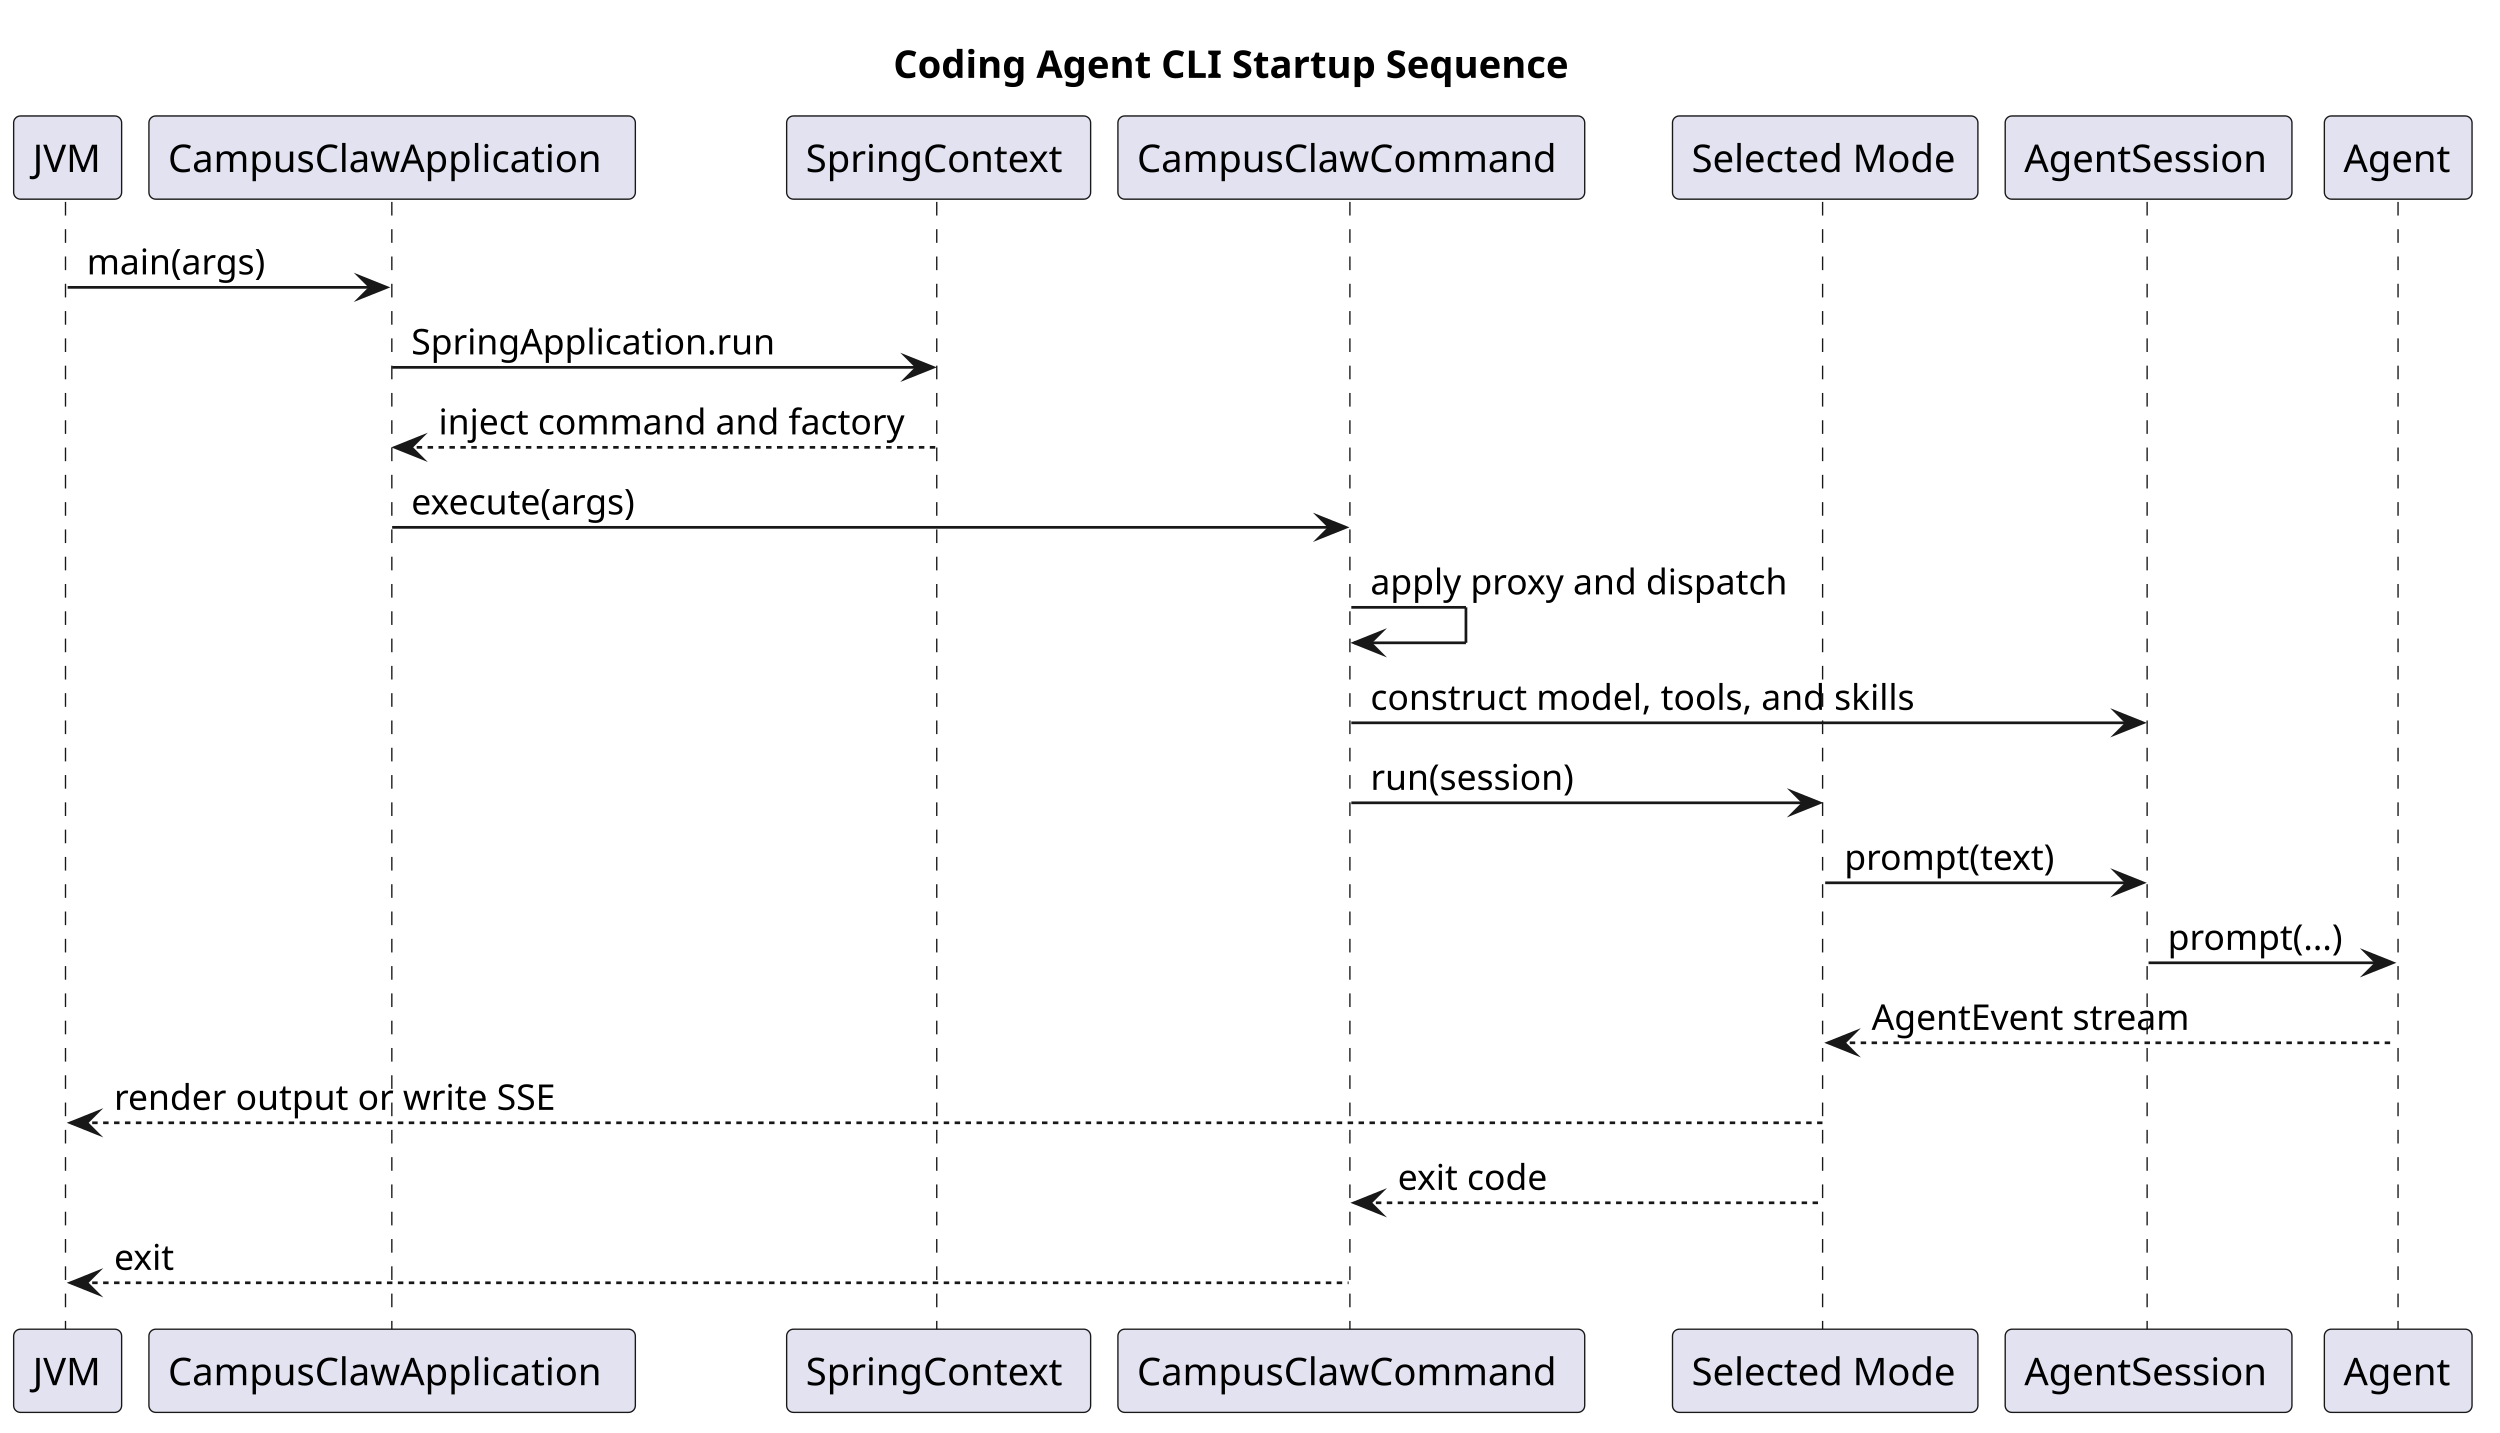
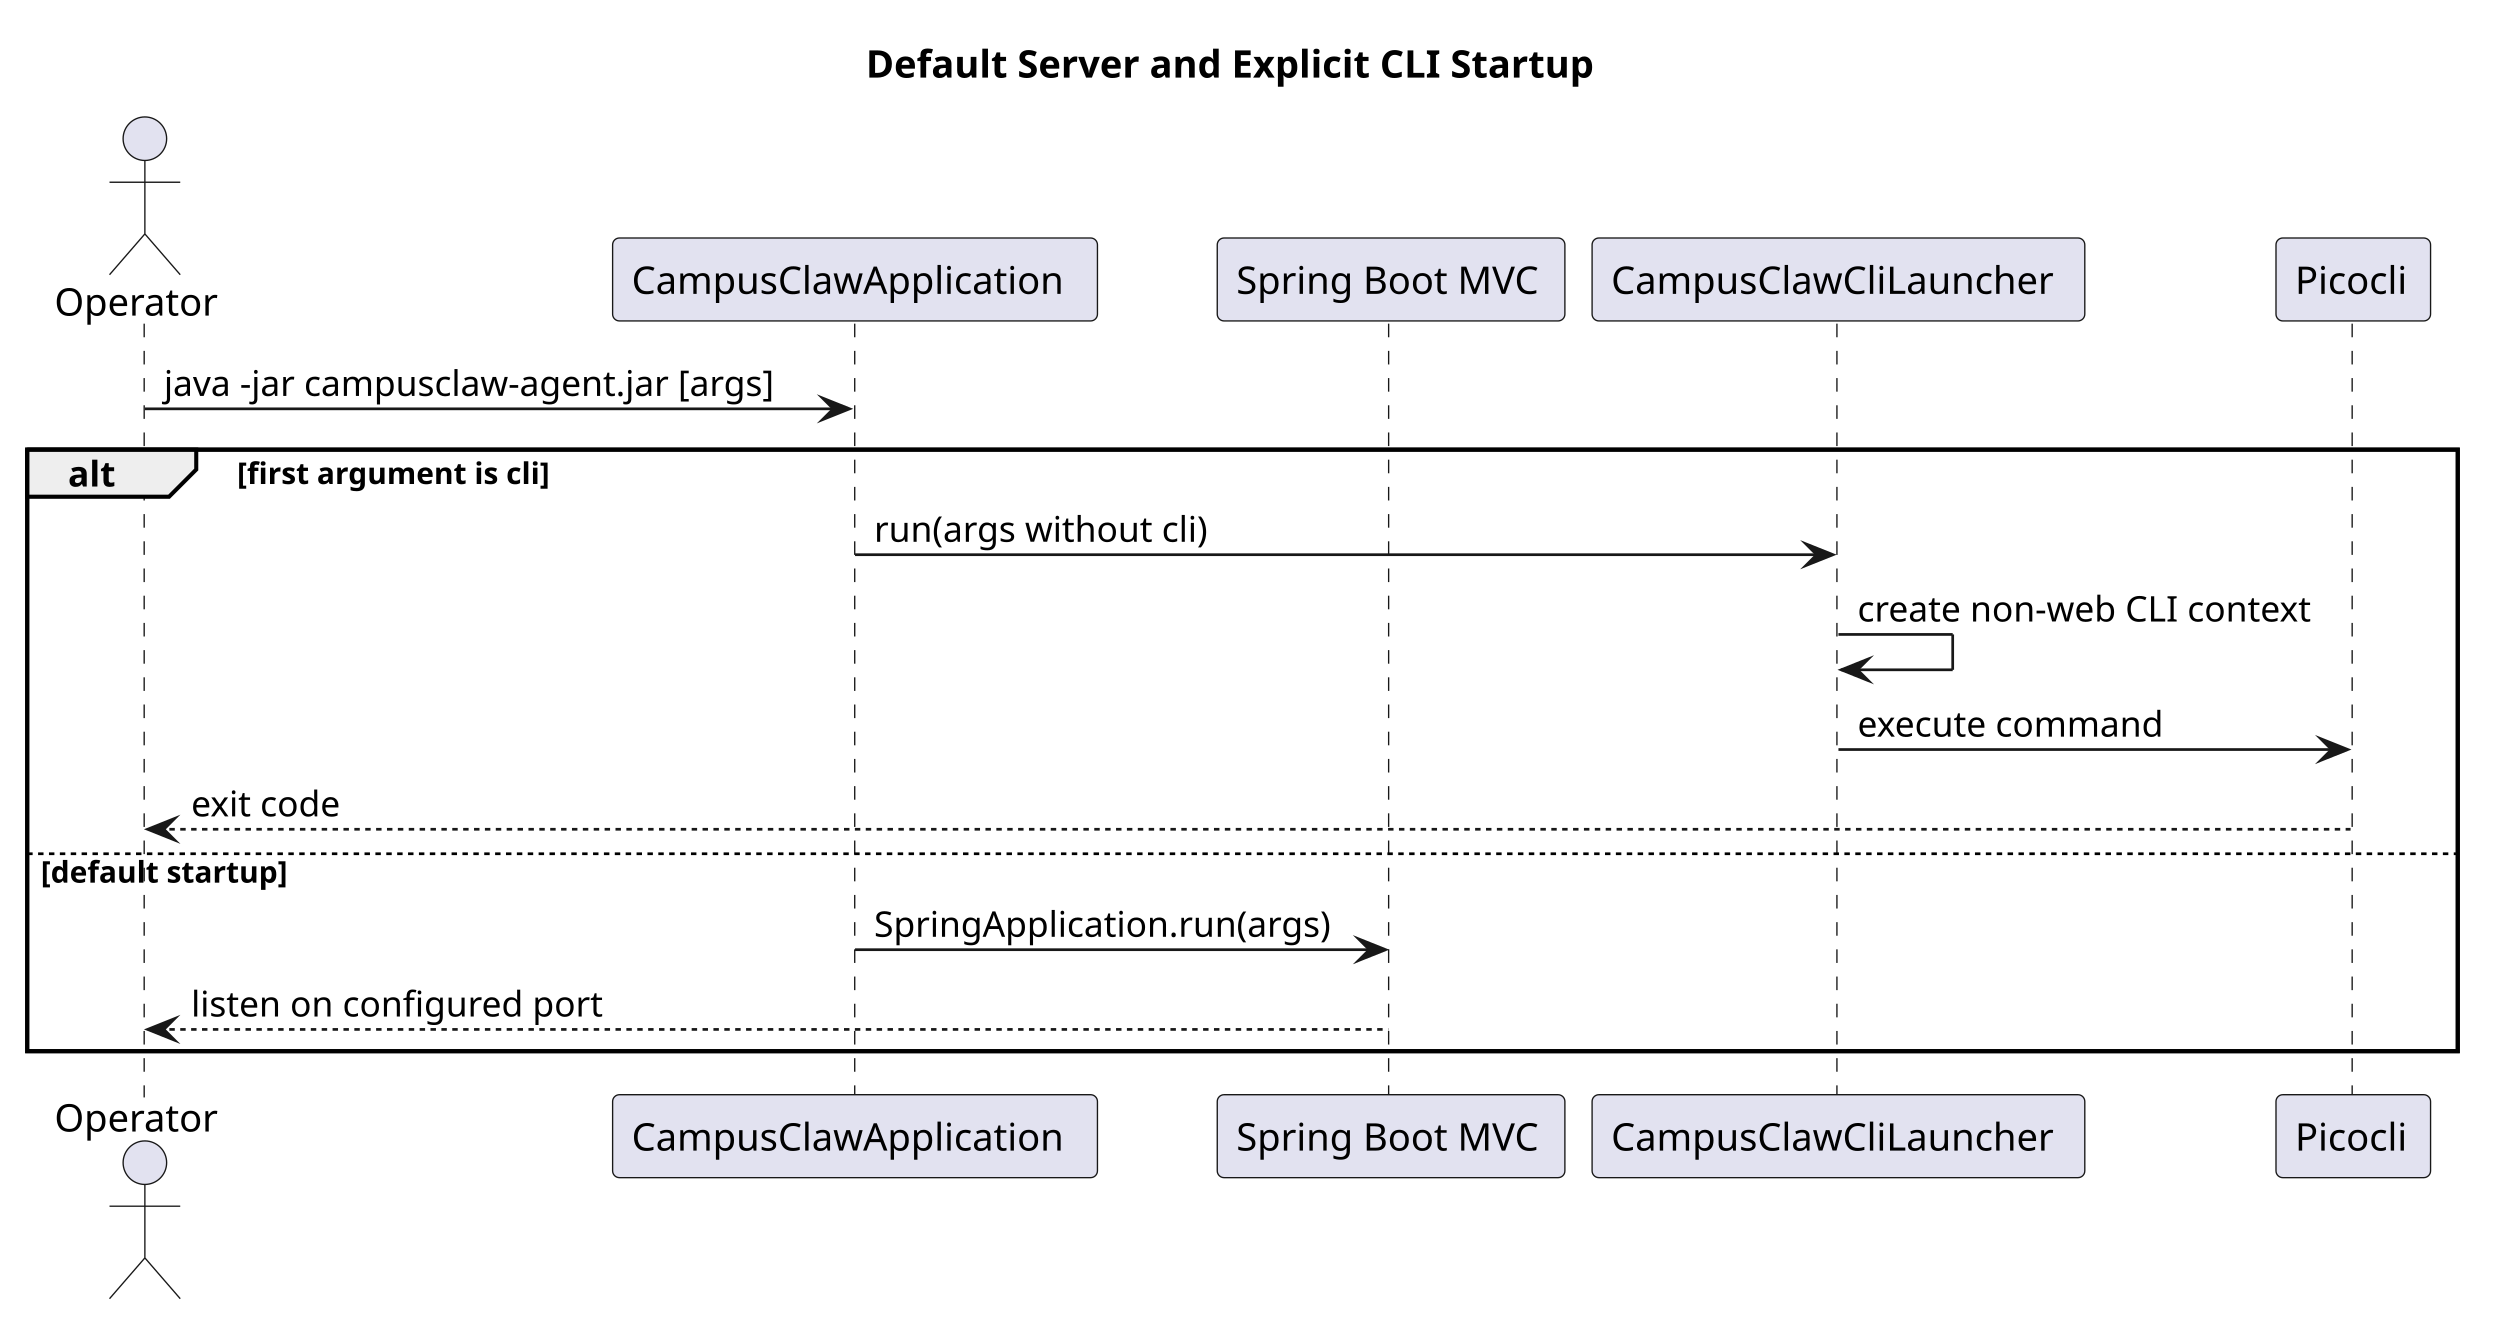
- <svg xmlns="http://www.w3.org/2000/svg" contentStyleType="text/css" data-diagram-type="SEQUENCE" height="525px" preserveAspectRatio="none" style="width:916px;height:525px;background:#FFFFFF;" version="1.1" viewBox="0 0 916 525" width="916px" zoomAndPan="magnify">
+ <svg xmlns="http://www.w3.org/2000/svg" contentStyleType="text/css" data-diagram-type="SEQUENCE" height="485px" preserveAspectRatio="none" style="width:919px;height:485px;background:#FFFFFF;" version="1.1" viewBox="0 0 919 485" width="919px" zoomAndPan="magnify">
  <defs />
  <g>
-     <g class="title" data-source-line="28">
-       <text fill="#000000" font-family="sans-serif" font-size="14" font-weight="700" lengthAdjust="spacing" textLength="255.138" x="327.309" y="28.535">Coding Agent CLI Startup Sequence</text>
+     <g class="title" data-source-line="32">
+       <text fill="#000000" font-family="sans-serif" font-size="14" font-weight="700" lengthAdjust="spacing" textLength="275.878" x="318.299" y="28.535">Default Server and Explicit CLI Startup</text>
    </g>
-     <g class="participant-lifeline" data-entity-uid="part1" data-qualified-name="JVM" data-source-line="34" id="part1-lifeline">
+     <rect fill="none" height="221.129" style="stroke:#000000;stroke-width:1.5;" width="893.476" x="10" y="165.287" />
+     <g class="participant-lifeline" data-entity-uid="part1" data-qualified-name="Operator" data-source-line="39" id="part1-lifeline">
      <g>
-         <rect fill="#000000" fill-opacity="0" height="414.037" width="8" x="20.783" y="73.977" />
-         <line style="stroke:#181818;stroke-width:0.5;stroke-dasharray:5,5;" x1="24" x2="24" y1="73.977" y2="488.014" />
+         <rect fill="#000000" fill-opacity="0" height="284.44" width="8" x="49.256" y="118.977" />
+         <line style="stroke:#181818;stroke-width:0.5;stroke-dasharray:5,5;" x1="53" x2="53" y1="118.977" y2="403.416" />
      </g>
    </g>
-     <g class="participant-lifeline" data-entity-uid="part2" data-qualified-name="CampusClawApplication" data-source-line="35" id="part2-lifeline">
+     <g class="participant-lifeline" data-entity-uid="part2" data-qualified-name="App" data-source-line="40" id="part2-lifeline">
      <g>
-         <rect fill="#000000" fill-opacity="0" height="414.037" width="8" x="139.68" y="73.977" />
-         <line style="stroke:#181818;stroke-width:0.5;stroke-dasharray:5,5;" x1="143.566" x2="143.566" y1="73.977" y2="488.014" />
+         <rect fill="#000000" fill-opacity="0" height="284.44" width="8" x="310.309" y="118.977" />
+         <line style="stroke:#181818;stroke-width:0.5;stroke-dasharray:5,5;" x1="314.196" x2="314.196" y1="118.977" y2="403.416" />
      </g>
    </g>
-     <g class="participant-lifeline" data-entity-uid="part3" data-qualified-name="SpringContext" data-source-line="36" id="part3-lifeline">
+     <g class="participant-lifeline" data-entity-uid="part3" data-qualified-name="Web" data-source-line="41" id="part3-lifeline">
      <g>
-         <rect fill="#000000" fill-opacity="0" height="414.037" width="8" x="339.916" y="73.977" />
-         <line style="stroke:#181818;stroke-width:0.5;stroke-dasharray:5,5;" x1="343.227" x2="343.227" y1="73.977" y2="488.014" />
+         <rect fill="#000000" fill-opacity="0" height="284.44" width="8" x="507.359" y="118.977" />
+         <line style="stroke:#181818;stroke-width:0.5;stroke-dasharray:5,5;" x1="510.463" x2="510.463" y1="118.977" y2="403.416" />
      </g>
    </g>
-     <g class="participant-lifeline" data-entity-uid="part4" data-qualified-name="CampusClawCommand" data-source-line="37" id="part4-lifeline">
+     <g class="participant-lifeline" data-entity-uid="part4" data-qualified-name="Launcher" data-source-line="42" id="part4-lifeline">
      <g>
-         <rect fill="#000000" fill-opacity="0" height="414.037" width="8" x="491.123" y="73.977" />
-         <line style="stroke:#181818;stroke-width:0.5;stroke-dasharray:5,5;" x1="494.605" x2="494.605" y1="73.977" y2="488.014" />
+         <rect fill="#000000" fill-opacity="0" height="284.44" width="8" x="671.813" y="118.977" />
+         <line style="stroke:#181818;stroke-width:0.5;stroke-dasharray:5,5;" x1="675.254" x2="675.254" y1="118.977" y2="403.416" />
      </g>
    </g>
-     <g class="participant-lifeline" data-entity-uid="part5" data-qualified-name="Mode" data-source-line="38" id="part5-lifeline">
+     <g class="participant-lifeline" data-entity-uid="part5" data-qualified-name="Cli" data-source-line="43" id="part5-lifeline">
      <g>
-         <rect fill="#000000" fill-opacity="0" height="414.037" width="8" x="664.753" y="73.977" />
-         <line style="stroke:#181818;stroke-width:0.5;stroke-dasharray:5,5;" x1="667.801" x2="667.801" y1="73.977" y2="488.014" />
+         <rect fill="#000000" fill-opacity="0" height="284.44" width="8" x="861.066" y="118.977" />
+         <line style="stroke:#181818;stroke-width:0.5;stroke-dasharray:5,5;" x1="864.656" x2="864.656" y1="118.977" y2="403.416" />
      </g>
    </g>
-     <g class="participant-lifeline" data-entity-uid="part6" data-qualified-name="AgentSession" data-source-line="39" id="part6-lifeline">
-       <g>
-         <rect fill="#000000" fill-opacity="0" height="414.037" width="8" x="783.236" y="73.977" />
-         <line style="stroke:#181818;stroke-width:0.5;stroke-dasharray:5,5;" x1="786.706" x2="786.706" y1="73.977" y2="488.014" />
-       </g>
+     <g class="participant participant-head" data-entity-uid="part1" data-qualified-name="Operator" data-source-line="39" id="part1-head">
+       <text fill="#000000" font-family="sans-serif" font-size="14" lengthAdjust="spacing" textLength="60.512" x="20" y="116.023">Operator</text>
+       <ellipse cx="53.256" cy="50.988" fill="#E2E2F0" rx="8" ry="8" style="stroke:#181818;stroke-width:0.5;" />
+       <path d="M53.256,58.988 L53.256,85.988 M40.256,66.988 L66.256,66.988 M53.256,85.988 L40.256,100.988 M53.256,85.988 L66.256,100.988" fill="none" style="stroke:#181818;stroke-width:0.5;" />
    </g>
-     <g class="participant-lifeline" data-entity-uid="part7" data-qualified-name="Agent" data-source-line="40" id="part7-lifeline">
-       <g>
-         <rect fill="#000000" fill-opacity="0" height="414.037" width="8" x="874.699" y="73.977" />
-         <line style="stroke:#181818;stroke-width:0.5;stroke-dasharray:5,5;" x1="878.643" x2="878.643" y1="73.977" y2="488.014" />
-       </g>
+     <g class="participant participant-tail" data-entity-uid="part1" data-qualified-name="Operator" data-source-line="39" id="part1-tail">
+       <text fill="#000000" font-family="sans-serif" font-size="14" lengthAdjust="spacing" textLength="60.512" x="20" y="415.951">Operator</text>
+       <ellipse cx="53.256" cy="427.404" fill="#E2E2F0" rx="8" ry="8" style="stroke:#181818;stroke-width:0.5;" />
+       <path d="M53.256,435.404 L53.256,462.404 M40.256,443.404 L66.256,443.404 M53.256,462.404 L40.256,477.404 M53.256,462.404 L66.256,477.404" fill="none" style="stroke:#181818;stroke-width:0.5;" />
    </g>
-     <g class="participant participant-head" data-entity-uid="part1" data-qualified-name="JVM" data-source-line="34" id="part1-head">
-       <rect fill="#E2E2F0" height="30.488" rx="2.5" ry="2.5" style="stroke:#181818;stroke-width:0.5;" width="39.566" x="5" y="42.488" />
-       <text fill="#000000" font-family="sans-serif" font-size="14" lengthAdjust="spacing" textLength="25.566" x="12" y="63.023">JVM</text>
+     <g class="participant participant-head" data-entity-uid="part2" data-qualified-name="App" data-source-line="40" id="part2-head">
+       <rect fill="#E2E2F0" height="30.488" rx="2.5" ry="2.5" style="stroke:#181818;stroke-width:0.5;" width="178.227" x="225.196" y="87.488" />
+       <text fill="#000000" font-family="sans-serif" font-size="14" lengthAdjust="spacing" textLength="164.227" x="232.196" y="108.023">CampusClawApplication</text>
    </g>
-     <g class="participant participant-tail" data-entity-uid="part1" data-qualified-name="JVM" data-source-line="34" id="part1-tail">
-       <rect fill="#E2E2F0" height="30.488" rx="2.5" ry="2.5" style="stroke:#181818;stroke-width:0.5;" width="39.566" x="5" y="487.014" />
-       <text fill="#000000" font-family="sans-serif" font-size="14" lengthAdjust="spacing" textLength="25.566" x="12" y="507.549">JVM</text>
+     <g class="participant participant-tail" data-entity-uid="part2" data-qualified-name="App" data-source-line="40" id="part2-tail">
+       <rect fill="#E2E2F0" height="30.488" rx="2.5" ry="2.5" style="stroke:#181818;stroke-width:0.5;" width="178.227" x="225.196" y="402.416" />
+       <text fill="#000000" font-family="sans-serif" font-size="14" lengthAdjust="spacing" textLength="164.227" x="232.196" y="422.951">CampusClawApplication</text>
    </g>
-     <g class="participant participant-head" data-entity-uid="part2" data-qualified-name="CampusClawApplication" data-source-line="35" id="part2-head">
-       <rect fill="#E2E2F0" height="30.488" rx="2.5" ry="2.5" style="stroke:#181818;stroke-width:0.5;" width="178.227" x="54.566" y="42.488" />
-       <text fill="#000000" font-family="sans-serif" font-size="14" lengthAdjust="spacing" textLength="164.227" x="61.566" y="63.023">CampusClawApplication</text>
+     <g class="participant participant-head" data-entity-uid="part3" data-qualified-name="Web" data-source-line="41" id="part3-head">
+       <rect fill="#E2E2F0" height="30.488" rx="2.5" ry="2.5" style="stroke:#181818;stroke-width:0.5;" width="127.791" x="447.463" y="87.488" />
+       <text fill="#000000" font-family="sans-serif" font-size="14" lengthAdjust="spacing" textLength="113.791" x="454.463" y="108.023">Spring Boot MVC</text>
    </g>
-     <g class="participant participant-tail" data-entity-uid="part2" data-qualified-name="CampusClawApplication" data-source-line="35" id="part2-tail">
-       <rect fill="#E2E2F0" height="30.488" rx="2.5" ry="2.5" style="stroke:#181818;stroke-width:0.5;" width="178.227" x="54.566" y="487.014" />
-       <text fill="#000000" font-family="sans-serif" font-size="14" lengthAdjust="spacing" textLength="164.227" x="61.566" y="507.549">CampusClawApplication</text>
+     <g class="participant participant-tail" data-entity-uid="part3" data-qualified-name="Web" data-source-line="41" id="part3-tail">
+       <rect fill="#E2E2F0" height="30.488" rx="2.5" ry="2.5" style="stroke:#181818;stroke-width:0.5;" width="127.791" x="447.463" y="402.416" />
+       <text fill="#000000" font-family="sans-serif" font-size="14" lengthAdjust="spacing" textLength="113.791" x="454.463" y="422.951">Spring Boot MVC</text>
    </g>
-     <g class="participant participant-head" data-entity-uid="part3" data-qualified-name="SpringContext" data-source-line="36" id="part3-head">
-       <rect fill="#E2E2F0" height="30.488" rx="2.5" ry="2.5" style="stroke:#181818;stroke-width:0.5;" width="111.378" x="288.227" y="42.488" />
-       <text fill="#000000" font-family="sans-serif" font-size="14" lengthAdjust="spacing" textLength="97.378" x="295.227" y="63.023">SpringContext</text>
+     <g class="participant participant-head" data-entity-uid="part4" data-qualified-name="Launcher" data-source-line="42" id="part4-head">
+       <rect fill="#E2E2F0" height="30.488" rx="2.5" ry="2.5" style="stroke:#181818;stroke-width:0.5;" width="181.118" x="585.254" y="87.488" />
+       <text fill="#000000" font-family="sans-serif" font-size="14" lengthAdjust="spacing" textLength="167.118" x="592.254" y="108.023">CampusClawCliLauncher</text>
    </g>
-     <g class="participant participant-tail" data-entity-uid="part3" data-qualified-name="SpringContext" data-source-line="36" id="part3-tail">
-       <rect fill="#E2E2F0" height="30.488" rx="2.5" ry="2.5" style="stroke:#181818;stroke-width:0.5;" width="111.378" x="288.227" y="487.014" />
-       <text fill="#000000" font-family="sans-serif" font-size="14" lengthAdjust="spacing" textLength="97.378" x="295.227" y="507.549">SpringContext</text>
+     <g class="participant participant-tail" data-entity-uid="part4" data-qualified-name="Launcher" data-source-line="42" id="part4-tail">
+       <rect fill="#E2E2F0" height="30.488" rx="2.5" ry="2.5" style="stroke:#181818;stroke-width:0.5;" width="181.118" x="585.254" y="402.416" />
+       <text fill="#000000" font-family="sans-serif" font-size="14" lengthAdjust="spacing" textLength="167.118" x="592.254" y="422.951">CampusClawCliLauncher</text>
    </g>
-     <g class="participant participant-head" data-entity-uid="part4" data-qualified-name="CampusClawCommand" data-source-line="37" id="part4-head">
-       <rect fill="#E2E2F0" height="30.488" rx="2.5" ry="2.5" style="stroke:#181818;stroke-width:0.5;" width="171.035" x="409.605" y="42.488" />
-       <text fill="#000000" font-family="sans-serif" font-size="14" lengthAdjust="spacing" textLength="157.035" x="416.605" y="63.023">CampusClawCommand</text>
+     <g class="participant participant-head" data-entity-uid="part5" data-qualified-name="Cli" data-source-line="43" id="part5-head">
+       <rect fill="#E2E2F0" height="30.488" rx="2.5" ry="2.5" style="stroke:#181818;stroke-width:0.5;" width="56.82" x="836.656" y="87.488" />
+       <text fill="#000000" font-family="sans-serif" font-size="14" lengthAdjust="spacing" textLength="42.82" x="843.656" y="108.023">Picocli</text>
    </g>
-     <g class="participant participant-tail" data-entity-uid="part4" data-qualified-name="CampusClawCommand" data-source-line="37" id="part4-tail">
-       <rect fill="#E2E2F0" height="30.488" rx="2.5" ry="2.5" style="stroke:#181818;stroke-width:0.5;" width="171.035" x="409.605" y="487.014" />
-       <text fill="#000000" font-family="sans-serif" font-size="14" lengthAdjust="spacing" textLength="157.035" x="416.605" y="507.549">CampusClawCommand</text>
+     <g class="participant participant-tail" data-entity-uid="part5" data-qualified-name="Cli" data-source-line="43" id="part5-tail">
+       <rect fill="#E2E2F0" height="30.488" rx="2.5" ry="2.5" style="stroke:#181818;stroke-width:0.5;" width="56.82" x="836.656" y="402.416" />
+       <text fill="#000000" font-family="sans-serif" font-size="14" lengthAdjust="spacing" textLength="42.82" x="843.656" y="422.951">Picocli</text>
    </g>
-     <g class="participant participant-head" data-entity-uid="part5" data-qualified-name="Mode" data-source-line="38" id="part5-head">
-       <rect fill="#E2E2F0" height="30.488" rx="2.5" ry="2.5" style="stroke:#181818;stroke-width:0.5;" width="111.904" x="612.801" y="42.488" />
-       <text fill="#000000" font-family="sans-serif" font-size="14" lengthAdjust="spacing" textLength="97.904" x="619.801" y="63.023">Selected Mode</text>
+     <g class="message" data-entity-1="part1" data-entity-2="part2" data-source-line="45" id="msg1">
+       <polygon fill="#181818" points="302.309,146.287,312.309,150.287,302.309,154.287,306.309,150.287" style="stroke:#181818;stroke-width:1;stroke-linejoin:miter;stroke-miterlimit:10;" />
+       <line style="stroke:#181818;stroke-width:1;" x1="53.256" x2="308.309" y1="150.287" y2="150.287" />
+       <text fill="#000000" font-family="sans-serif" font-size="13" lengthAdjust="spacing" textLength="237.053" x="60.256" y="145.545">java -jar campusclaw-agent.jar [args]</text>
    </g>
-     <g class="participant participant-tail" data-entity-uid="part5" data-qualified-name="Mode" data-source-line="38" id="part5-tail">
-       <rect fill="#E2E2F0" height="30.488" rx="2.5" ry="2.5" style="stroke:#181818;stroke-width:0.5;" width="111.904" x="612.801" y="487.014" />
-       <text fill="#000000" font-family="sans-serif" font-size="14" lengthAdjust="spacing" textLength="97.904" x="619.801" y="507.549">Selected Mode</text>
+     <path d="M10,165.287 L72.139,165.287 L72.139,172.598 L62.139,182.598 L10,182.598 L10,165.287" fill="#EEEEEE" style="stroke:#000000;stroke-width:1.5;" />
+     <rect fill="none" height="221.129" style="stroke:#000000;stroke-width:1.5;" width="893.476" x="10" y="165.287" />
+     <text fill="#000000" font-family="sans-serif" font-size="13" font-weight="700" lengthAdjust="spacing" textLength="17.139" x="25" y="178.856">alt</text>
+     <text fill="#000000" font-family="sans-serif" font-size="11" font-weight="700" lengthAdjust="spacing" textLength="120.393" x="87.139" y="177.922">[first argument is cli]</text>
+     <g class="message" data-entity-1="part2" data-entity-2="part4" data-source-line="47" id="msg2">
+       <polygon fill="#181818" points="663.813,199.908,673.813,203.908,663.813,207.908,667.813,203.908" style="stroke:#181818;stroke-width:1;stroke-linejoin:miter;stroke-miterlimit:10;" />
+       <line style="stroke:#181818;stroke-width:1;" x1="314.309" x2="669.813" y1="203.908" y2="203.908" />
+       <text fill="#000000" font-family="sans-serif" font-size="13" lengthAdjust="spacing" textLength="127.163" x="321.309" y="199.166">run(args without cli)</text>
    </g>
-     <g class="participant participant-head" data-entity-uid="part6" data-qualified-name="AgentSession" data-source-line="39" id="part6-head">
-       <rect fill="#E2E2F0" height="30.488" rx="2.5" ry="2.5" style="stroke:#181818;stroke-width:0.5;" width="105.061" x="734.706" y="42.488" />
-       <text fill="#000000" font-family="sans-serif" font-size="14" lengthAdjust="spacing" textLength="91.061" x="741.706" y="63.023">AgentSession</text>
+     <g class="message" data-entity-1="part4" data-entity-2="part4" data-source-line="48" id="msg3">
+       <line style="stroke:#181818;stroke-width:1;" x1="675.813" x2="717.813" y1="233.219" y2="233.219" />
+       <line style="stroke:#181818;stroke-width:1;" x1="717.813" x2="717.813" y1="233.219" y2="246.219" />
+       <line style="stroke:#181818;stroke-width:1;" x1="676.813" x2="717.813" y1="246.219" y2="246.219" />
+       <polygon fill="#181818" points="686.813,242.219,676.813,246.219,686.813,250.219,682.813,246.219" style="stroke:#181818;stroke-width:1;stroke-linejoin:miter;stroke-miterlimit:10;" />
+       <text fill="#000000" font-family="sans-serif" font-size="13" lengthAdjust="spacing" textLength="175.252" x="682.813" y="228.477">create non-web CLI context</text>
    </g>
-     <g class="participant participant-tail" data-entity-uid="part6" data-qualified-name="AgentSession" data-source-line="39" id="part6-tail">
-       <rect fill="#E2E2F0" height="30.488" rx="2.5" ry="2.5" style="stroke:#181818;stroke-width:0.5;" width="105.061" x="734.706" y="487.014" />
-       <text fill="#000000" font-family="sans-serif" font-size="14" lengthAdjust="spacing" textLength="91.061" x="741.706" y="507.549">AgentSession</text>
+     <g class="message" data-entity-1="part4" data-entity-2="part5" data-source-line="49" id="msg4">
+       <polygon fill="#181818" points="853.066,271.529,863.066,275.529,853.066,279.529,857.066,275.529" style="stroke:#181818;stroke-width:1;stroke-linejoin:miter;stroke-miterlimit:10;" />
+       <line style="stroke:#181818;stroke-width:1;" x1="675.813" x2="859.066" y1="275.529" y2="275.529" />
+       <text fill="#000000" font-family="sans-serif" font-size="13" lengthAdjust="spacing" textLength="115.749" x="682.813" y="270.787">execute command</text>
    </g>
-     <g class="participant participant-head" data-entity-uid="part7" data-qualified-name="Agent" data-source-line="40" id="part7-head">
-       <rect fill="#E2E2F0" height="30.488" rx="2.5" ry="2.5" style="stroke:#181818;stroke-width:0.5;" width="54.113" x="851.643" y="42.488" />
-       <text fill="#000000" font-family="sans-serif" font-size="14" lengthAdjust="spacing" textLength="40.113" x="858.643" y="63.023">Agent</text>
+     <g class="message" data-entity-1="part5" data-entity-2="part1" data-source-line="50" id="msg5">
+       <polygon fill="#181818" points="64.256,300.84,54.256,304.84,64.256,308.84,60.256,304.84" style="stroke:#181818;stroke-width:1;stroke-linejoin:miter;stroke-miterlimit:10;" />
+       <line style="stroke:#181818;stroke-width:1;stroke-dasharray:2,2;" x1="58.256" x2="864.066" y1="304.84" y2="304.84" />
+       <text fill="#000000" font-family="sans-serif" font-size="13" lengthAdjust="spacing" textLength="58.018" x="70.256" y="300.098">exit code</text>
    </g>
-     <g class="participant participant-tail" data-entity-uid="part7" data-qualified-name="Agent" data-source-line="40" id="part7-tail">
-       <rect fill="#E2E2F0" height="30.488" rx="2.5" ry="2.5" style="stroke:#181818;stroke-width:0.5;" width="54.113" x="851.643" y="487.014" />
-       <text fill="#000000" font-family="sans-serif" font-size="14" lengthAdjust="spacing" textLength="40.113" x="858.643" y="507.549">Agent</text>
+     <line style="stroke:#000000;stroke-width:1;stroke-dasharray:2,2;" x1="10" x2="903.476" y1="313.84" y2="313.84" />
+     <text fill="#000000" font-family="sans-serif" font-size="11" font-weight="700" lengthAdjust="spacing" textLength="92.915" x="15" y="324.475">[default startup]</text>
+     <g class="message" data-entity-1="part2" data-entity-2="part3" data-source-line="52" id="msg6">
+       <polygon fill="#181818" points="499.359,345.106,509.359,349.106,499.359,353.106,503.359,349.106" style="stroke:#181818;stroke-width:1;stroke-linejoin:miter;stroke-miterlimit:10;" />
+       <line style="stroke:#181818;stroke-width:1;" x1="314.309" x2="505.359" y1="349.106" y2="349.106" />
+       <text fill="#000000" font-family="sans-serif" font-size="13" lengthAdjust="spacing" textLength="173.05" x="321.309" y="344.363">SpringApplication.run(args)</text>
    </g>
-     <g class="message" data-entity-1="part1" data-entity-2="part2" data-source-line="42" id="msg1">
-       <polygon fill="#181818" points="131.68,101.287,141.68,105.287,131.68,109.287,135.68,105.287" style="stroke:#181818;stroke-width:1;stroke-linejoin:miter;stroke-miterlimit:10;" />
-       <line style="stroke:#181818;stroke-width:1;" x1="24.783" x2="137.68" y1="105.287" y2="105.287" />
-       <text fill="#000000" font-family="sans-serif" font-size="13" lengthAdjust="spacing" textLength="66.828" x="31.783" y="100.545">main(args)</text>
-     </g>
-     <g class="message" data-entity-1="part2" data-entity-2="part3" data-source-line="43" id="msg2">
-       <polygon fill="#181818" points="331.916,130.598,341.916,134.598,331.916,138.598,335.916,134.598" style="stroke:#181818;stroke-width:1;stroke-linejoin:miter;stroke-miterlimit:10;" />
-       <line style="stroke:#181818;stroke-width:1;" x1="143.68" x2="337.916" y1="134.598" y2="134.598" />
-       <text fill="#000000" font-family="sans-serif" font-size="13" lengthAdjust="spacing" textLength="137.363" x="150.68" y="129.856">SpringApplication.run</text>
-     </g>
-     <g class="message" data-entity-1="part3" data-entity-2="part2" data-source-line="44" id="msg3">
-       <polygon fill="#181818" points="154.68,159.908,144.68,163.908,154.68,167.908,150.68,163.908" style="stroke:#181818;stroke-width:1;stroke-linejoin:miter;stroke-miterlimit:10;" />
-       <line style="stroke:#181818;stroke-width:1;stroke-dasharray:2,2;" x1="148.68" x2="342.916" y1="163.908" y2="163.908" />
-       <text fill="#000000" font-family="sans-serif" font-size="13" lengthAdjust="spacing" textLength="176.236" x="160.68" y="159.166">inject command and factory</text>
-     </g>
-     <g class="message" data-entity-1="part2" data-entity-2="part4" data-source-line="45" id="msg4">
-       <polygon fill="#181818" points="483.123,189.219,493.123,193.219,483.123,197.219,487.123,193.219" style="stroke:#181818;stroke-width:1;stroke-linejoin:miter;stroke-miterlimit:10;" />
-       <line style="stroke:#181818;stroke-width:1;" x1="143.68" x2="489.123" y1="193.219" y2="193.219" />
-       <text fill="#000000" font-family="sans-serif" font-size="13" lengthAdjust="spacing" textLength="84.976" x="150.68" y="188.477">execute(args)</text>
-     </g>
-     <g class="message" data-entity-1="part4" data-entity-2="part4" data-source-line="46" id="msg5">
-       <line style="stroke:#181818;stroke-width:1;" x1="495.123" x2="537.123" y1="222.529" y2="222.529" />
-       <line style="stroke:#181818;stroke-width:1;" x1="537.123" x2="537.123" y1="222.529" y2="235.529" />
-       <line style="stroke:#181818;stroke-width:1;" x1="496.123" x2="537.123" y1="235.529" y2="235.529" />
-       <polygon fill="#181818" points="506.123,231.529,496.123,235.529,506.123,239.529,502.123,235.529" style="stroke:#181818;stroke-width:1;stroke-linejoin:miter;stroke-miterlimit:10;" />
-       <text fill="#000000" font-family="sans-serif" font-size="13" lengthAdjust="spacing" textLength="159.631" x="502.123" y="217.787">apply proxy and dispatch</text>
-     </g>
-     <g class="message" data-entity-1="part4" data-entity-2="part6" data-source-line="47" id="msg6">
-       <polygon fill="#181818" points="775.236,260.84,785.236,264.84,775.236,268.84,779.236,264.84" style="stroke:#181818;stroke-width:1;stroke-linejoin:miter;stroke-miterlimit:10;" />
-       <line style="stroke:#181818;stroke-width:1;" x1="495.123" x2="781.236" y1="264.84" y2="264.84" />
-       <text fill="#000000" font-family="sans-serif" font-size="13" lengthAdjust="spacing" textLength="209.866" x="502.123" y="260.098">construct model, tools, and skills</text>
-     </g>
-     <g class="message" data-entity-1="part4" data-entity-2="part5" data-source-line="48" id="msg7">
-       <polygon fill="#181818" points="656.753,290.15,666.753,294.15,656.753,298.15,660.753,294.15" style="stroke:#181818;stroke-width:1;stroke-linejoin:miter;stroke-miterlimit:10;" />
-       <line style="stroke:#181818;stroke-width:1;" x1="495.123" x2="662.753" y1="294.15" y2="294.15" />
-       <text fill="#000000" font-family="sans-serif" font-size="13" lengthAdjust="spacing" textLength="76.845" x="502.123" y="289.408">run(session)</text>
-     </g>
-     <g class="message" data-entity-1="part5" data-entity-2="part6" data-source-line="49" id="msg8">
-       <polygon fill="#181818" points="775.236,319.461,785.236,323.461,775.236,327.461,779.236,323.461" style="stroke:#181818;stroke-width:1;stroke-linejoin:miter;stroke-miterlimit:10;" />
-       <line style="stroke:#181818;stroke-width:1;" x1="668.753" x2="781.236" y1="323.461" y2="323.461" />
-       <text fill="#000000" font-family="sans-serif" font-size="13" lengthAdjust="spacing" textLength="80.063" x="675.753" y="318.719">prompt(text)</text>
-     </g>
-     <g class="message" data-entity-1="part6" data-entity-2="part7" data-source-line="50" id="msg9">
-       <polygon fill="#181818" points="866.699,348.772,876.699,352.772,866.699,356.772,870.699,352.772" style="stroke:#181818;stroke-width:1;stroke-linejoin:miter;stroke-miterlimit:10;" />
-       <line style="stroke:#181818;stroke-width:1;" x1="787.236" x2="872.699" y1="352.772" y2="352.772" />
-       <text fill="#000000" font-family="sans-serif" font-size="13" lengthAdjust="spacing" textLength="67.463" x="794.236" y="348.029">prompt(...)</text>
-     </g>
-     <g class="message" data-entity-1="part7" data-entity-2="part5" data-source-line="51" id="msg10">
-       <polygon fill="#181818" points="679.753,378.082,669.753,382.082,679.753,386.082,675.753,382.082" style="stroke:#181818;stroke-width:1;stroke-linejoin:miter;stroke-miterlimit:10;" />
-       <line style="stroke:#181818;stroke-width:1;stroke-dasharray:2,2;" x1="673.753" x2="877.699" y1="382.082" y2="382.082" />
-       <text fill="#000000" font-family="sans-serif" font-size="13" lengthAdjust="spacing" textLength="118.676" x="685.753" y="377.34">AgentEvent stream</text>
-     </g>
-     <g class="message" data-entity-1="part5" data-entity-2="part1" data-source-line="52" id="msg11">
-       <polygon fill="#181818" points="35.783,407.393,25.783,411.393,35.783,415.393,31.783,411.393" style="stroke:#181818;stroke-width:1;stroke-linejoin:miter;stroke-miterlimit:10;" />
-       <line style="stroke:#181818;stroke-width:1;stroke-dasharray:2,2;" x1="29.783" x2="667.753" y1="411.393" y2="411.393" />
-       <text fill="#000000" font-family="sans-serif" font-size="13" lengthAdjust="spacing" textLength="165.407" x="41.783" y="406.65">render output or write SSE</text>
-     </g>
-     <g class="message" data-entity-1="part5" data-entity-2="part4" data-source-line="53" id="msg12">
-       <polygon fill="#181818" points="506.123,436.703,496.123,440.703,506.123,444.703,502.123,440.703" style="stroke:#181818;stroke-width:1;stroke-linejoin:miter;stroke-miterlimit:10;" />
-       <line style="stroke:#181818;stroke-width:1;stroke-dasharray:2,2;" x1="500.123" x2="667.753" y1="440.703" y2="440.703" />
-       <text fill="#000000" font-family="sans-serif" font-size="13" lengthAdjust="spacing" textLength="58.018" x="512.123" y="435.961">exit code</text>
-     </g>
-     <g class="message" data-entity-1="part4" data-entity-2="part1" data-source-line="54" id="msg13">
-       <polygon fill="#181818" points="35.783,466.014,25.783,470.014,35.783,474.014,31.783,470.014" style="stroke:#181818;stroke-width:1;stroke-linejoin:miter;stroke-miterlimit:10;" />
-       <line style="stroke:#181818;stroke-width:1;stroke-dasharray:2,2;" x1="29.783" x2="494.123" y1="470.014" y2="470.014" />
-       <text fill="#000000" font-family="sans-serif" font-size="13" lengthAdjust="spacing" textLength="23.835" x="41.783" y="465.272">exit</text>
+     <g class="message" data-entity-1="part3" data-entity-2="part1" data-source-line="53" id="msg7">
+       <polygon fill="#181818" points="64.256,374.416,54.256,378.416,64.256,382.416,60.256,378.416" style="stroke:#181818;stroke-width:1;stroke-linejoin:miter;stroke-miterlimit:10;" />
+       <line style="stroke:#181818;stroke-width:1;stroke-dasharray:2,2;" x1="58.256" x2="510.359" y1="378.416" y2="378.416" />
+       <text fill="#000000" font-family="sans-serif" font-size="13" lengthAdjust="spacing" textLength="157.225" x="70.256" y="373.674">listen on configured port</text>
    </g>
  </g>
</svg>
